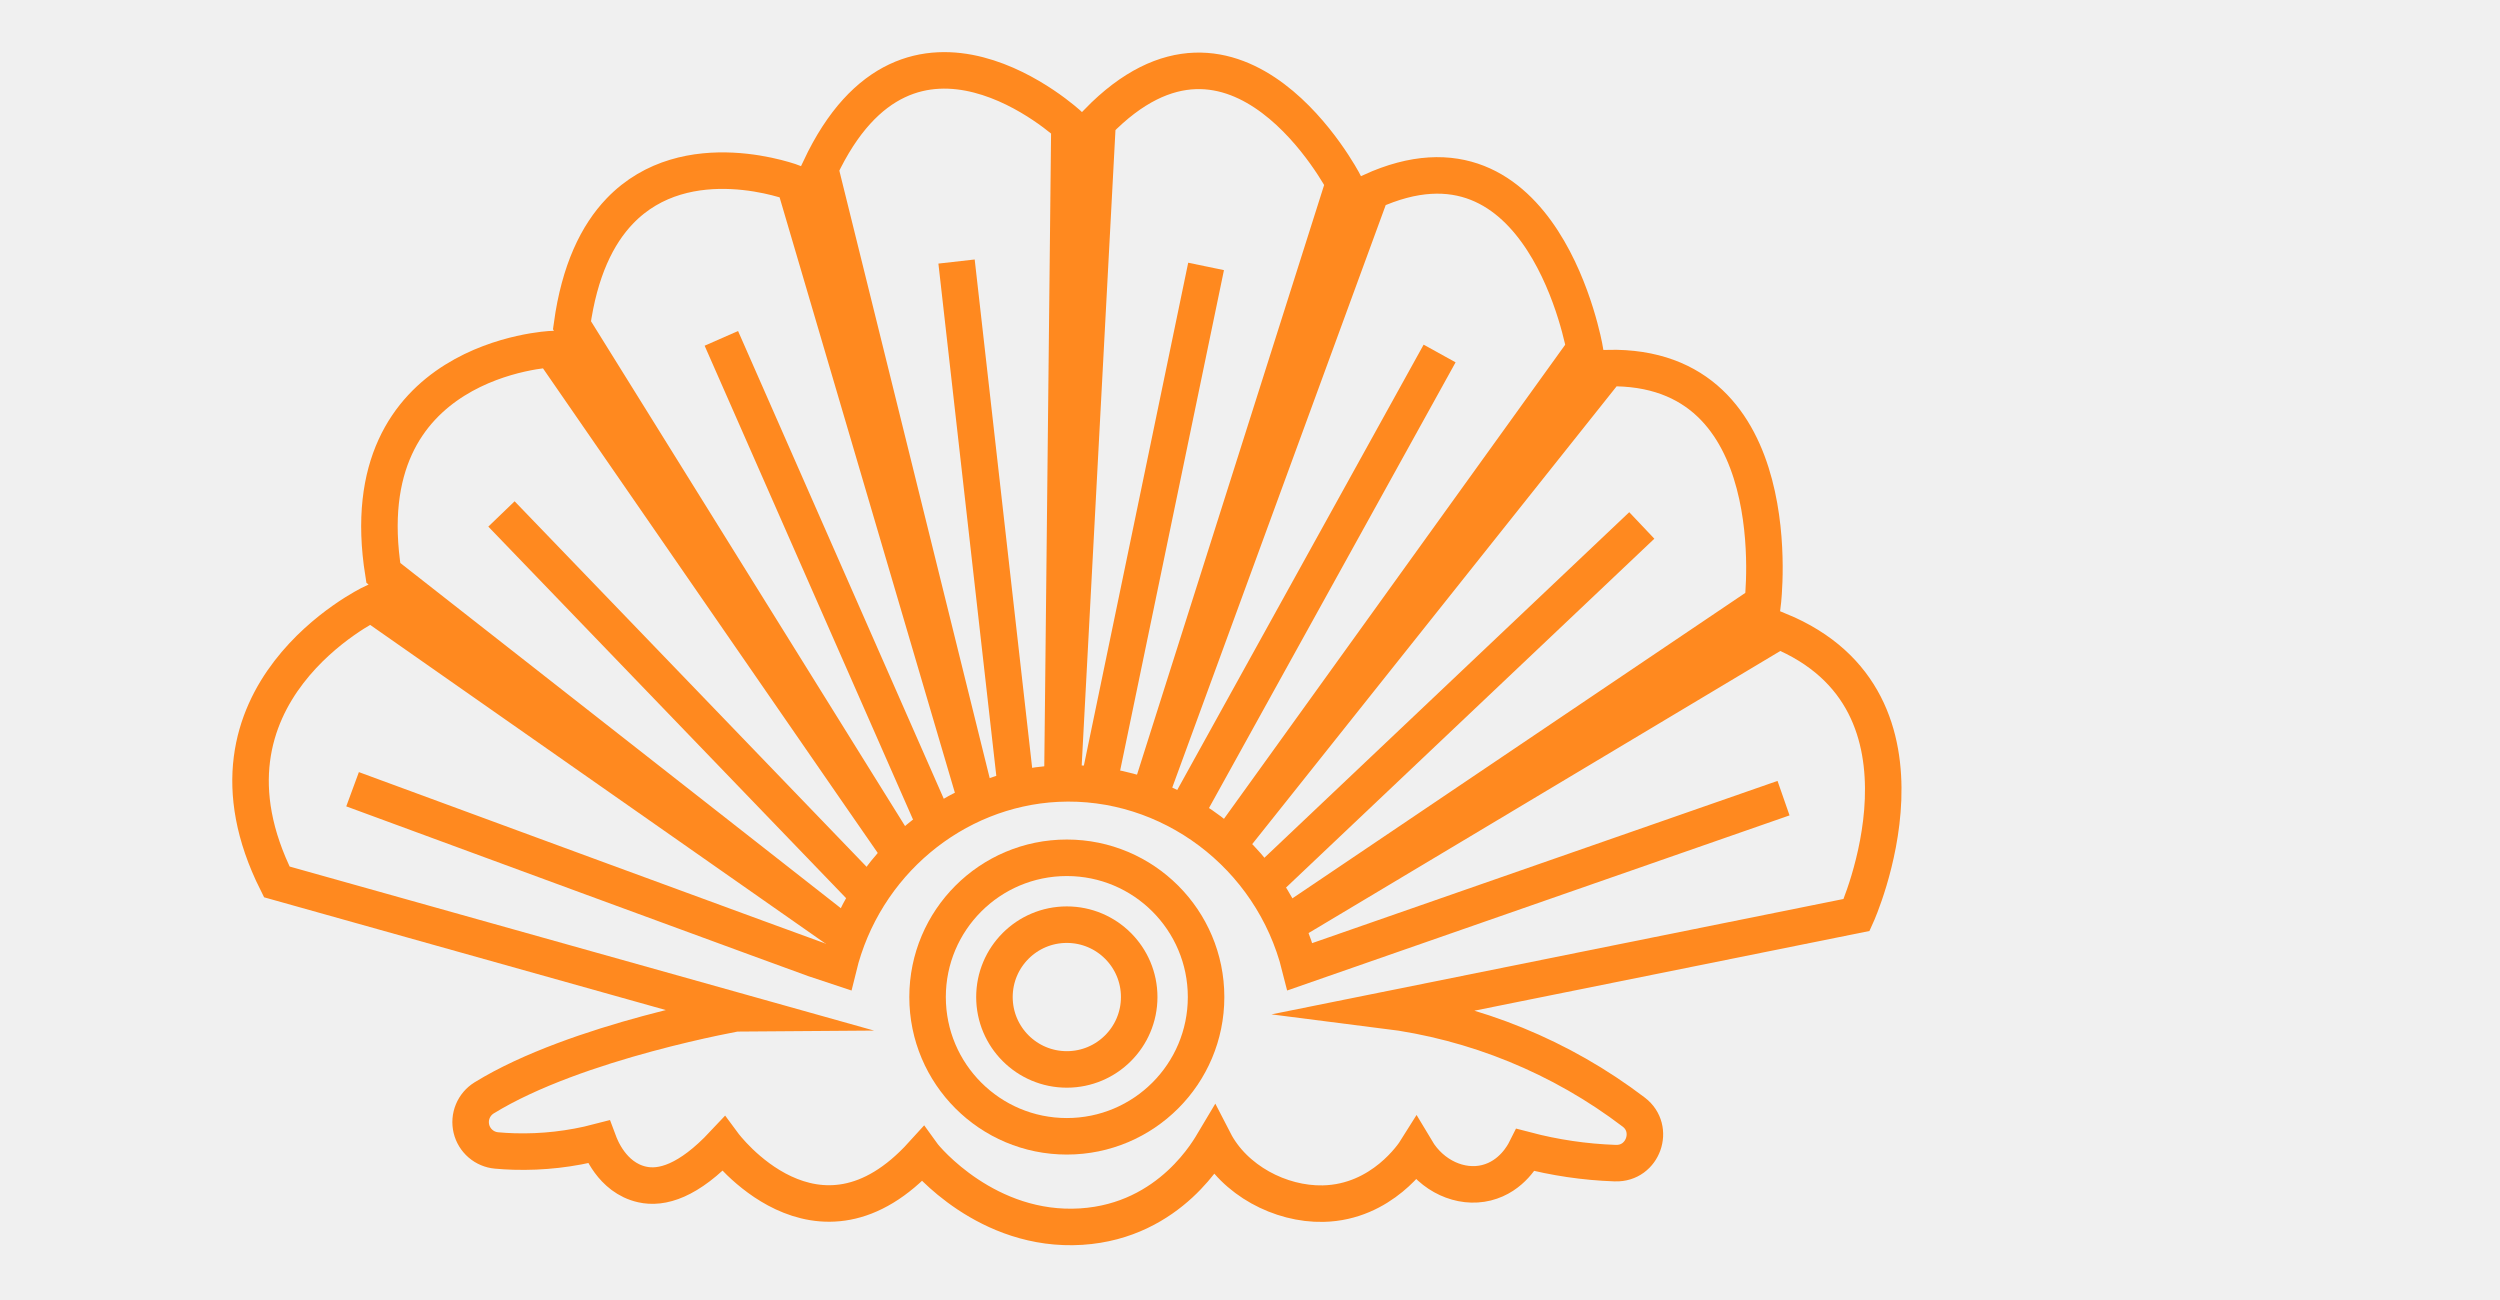
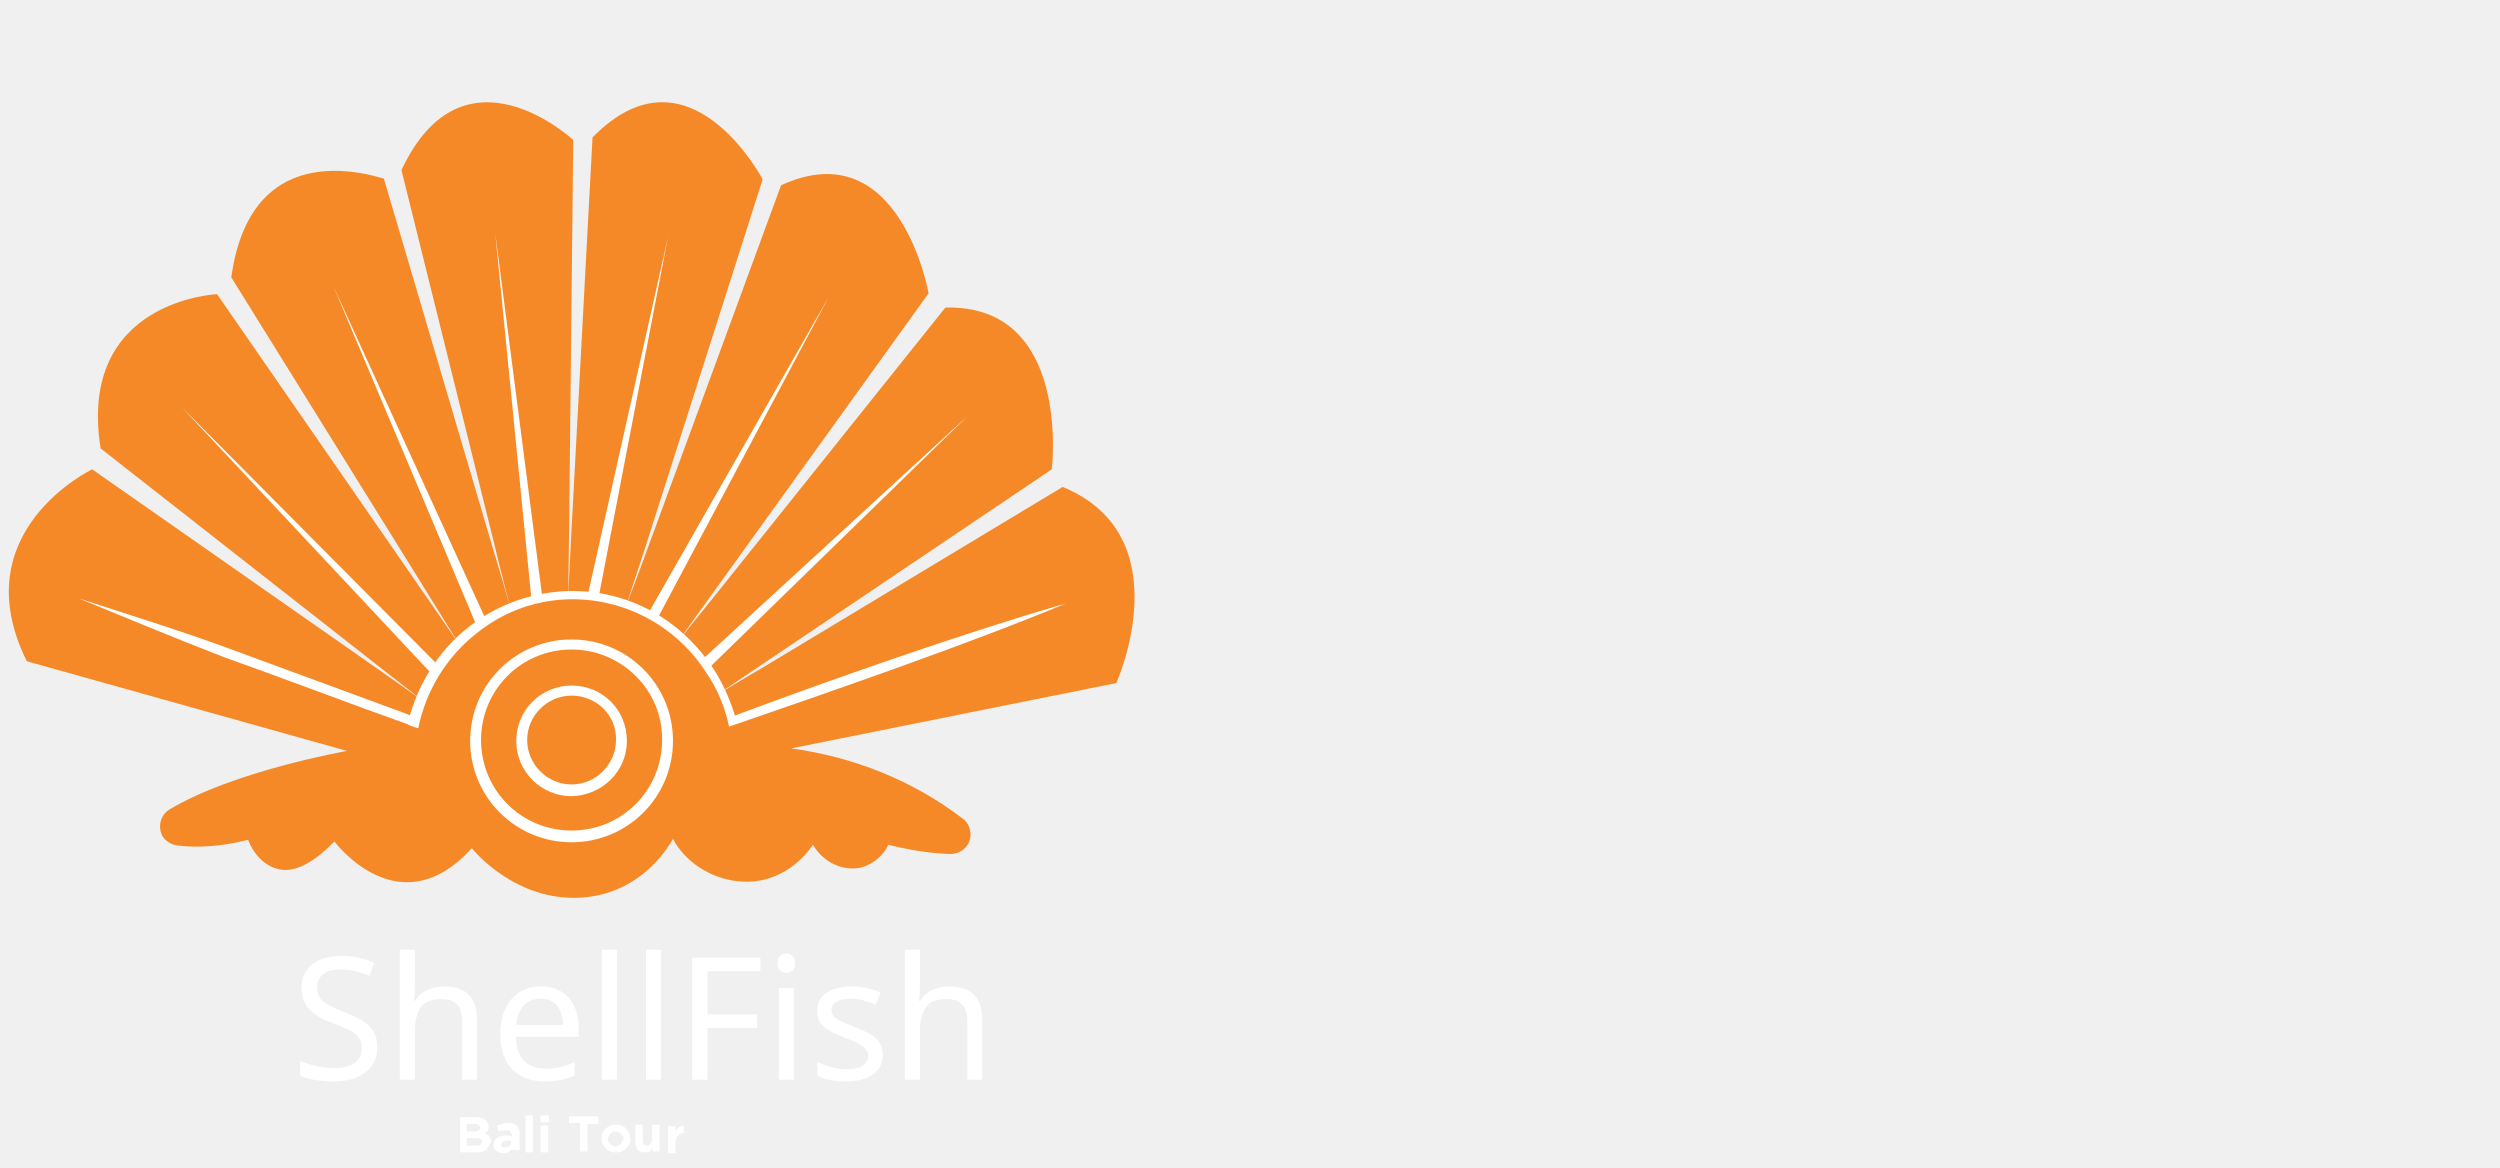
- <svg xmlns="http://www.w3.org/2000/svg" width="150" height="78" viewBox="0 0 300 178" fill="none">
-   <path d="M63.707 28.902C60.63 32.112 58.19 37.055 57.161 44.526L95.999 106.962L102.541 117.472L95.879 107.849L54.413 47.803C54.413 47.803 26.647 48.956 31.331 78.438L85.851 121.161L95.033 128.357L86.005 122.04L29.691 82.623C29.691 82.623 3.873 95.011 16.749 120.753L80.363 138.609C80.33 138.609 57.781 142.527 45.135 150.326C44.438 150.757 43.894 151.396 43.581 152.153C43.267 152.91 43.201 153.747 43.39 154.544C43.58 155.342 44.016 156.059 44.636 156.594C45.257 157.129 46.03 157.455 46.846 157.526C47.613 157.597 48.412 157.643 49.233 157.668C53.139 157.782 57.041 157.337 60.821 156.348C61.013 156.86 62.574 161.236 66.755 162.177C69.437 162.789 73.105 161.761 77.906 156.647C77.906 156.647 90.711 173.983 105.164 158.051C105.635 158.705 114.021 168.769 126.884 167.953C139.197 167.174 144.573 157.126 145.09 156.26C147.842 161.603 154.159 164.93 160.014 164.805C168.092 164.63 172.435 157.972 172.756 157.459C174.896 161.045 178.86 162.823 182.375 161.948C185.889 161.074 187.48 157.988 187.746 157.459C191.732 158.507 195.821 159.111 199.939 159.258H200.051C203.824 159.383 205.535 154.561 202.55 152.279C192.596 144.701 180.817 139.886 168.404 138.321L233.064 125.279C233.064 125.279 246.256 96.089 222.433 86.329L163.765 121.411L153.888 127.312L163.049 121.136L220.201 82.589C220.201 82.589 224.236 49.851 198.994 50.397L153.83 107.137L146.222 116.689L153.076 107.17L195.825 47.773C195.825 47.773 190.22 15.435 166.601 26.22L140.368 97.801L135.954 109.852L139.668 98.138L162.862 25.05C162.862 25.05 148.288 -2.987 129.133 16.722L124.998 94.507C124.998 94.507 124.652 101.053 124.303 107.603C124.373 101.357 124.44 95.111 124.44 95.111L125.273 17.151C125.273 17.151 103.49 -3.203 91.127 23.085L109.591 97.692C109.591 97.692 111.144 103.972 112.701 110.251C110.969 104.367 109.233 98.484 109.233 98.484L87.621 25.063C87.621 25.063 72.868 19.341 63.707 28.902Z" stroke="#FF891F" stroke-width="5" stroke-miterlimit="10" />
-   <path d="M124.919 155.586C135.449 155.586 143.986 147.049 143.986 136.518C143.986 125.988 135.449 117.451 124.919 117.451C114.388 117.451 105.852 125.988 105.852 136.518C105.852 147.049 114.388 155.586 124.919 155.586Z" stroke="#FF891F" stroke-width="5" stroke-miterlimit="10" />
-   <path d="M124.918 146.429C130.392 146.429 134.829 141.992 134.829 136.518C134.829 131.045 130.392 126.608 124.918 126.608C119.445 126.608 115.008 131.045 115.008 136.518C115.008 141.992 119.445 146.429 124.918 146.429Z" stroke="#FF891F" stroke-width="5" stroke-miterlimit="10" />
-   <path d="M97.756 122.552L47.508 70.372" stroke="#FF891F" stroke-width="5" stroke-miterlimit="10" />
-   <path d="M106.921 112.966L77.614 46.329" stroke="#FF891F" stroke-width="5" stroke-miterlimit="10" />
-   <path d="M117.989 108.082L109.819 35.81" stroke="#FF891F" stroke-width="5" stroke-miterlimit="10" />
-   <path d="M129.299 107.278L143.986 36.48" stroke="#FF891F" stroke-width="5" stroke-miterlimit="10" />
-   <path d="M141.025 111.542L175.962 48.402" stroke="#FF891F" stroke-width="5" stroke-miterlimit="10" />
-   <path d="M151.61 121.232L203.645 71.946" stroke="#FF891F" stroke-width="5" stroke-miterlimit="10" />
-   <path d="M223.053 109.285L156.845 132.363C153.005 117.014 138.897 106.545 123.619 107.295C109.432 108.003 97.107 118.259 93.638 132.479C92.243 132.063 27.121 108.065 27.121 108.065" stroke="#FF891F" stroke-width="5" stroke-miterlimit="10" />
+ <svg xmlns="http://www.w3.org/2000/svg" version="1.1" id="Layer_1" x="0px" y="0px" viewBox="0 0 298.3 139.3" style="enable-background:new 0 0 298.3 139.3;" xml:space="preserve">
+   <style type="text/css">
+ 	.st0{fill:#F68927;}
+ 	.st1{fill:#FFFFFF;}
+ 	.st2{fill:none;}
+ 	.st3{font-family:'Breaking';}
+ 	.st4{font-size:20.402px;}
+ </style>
+   <path class="st0" d="M31.5,23.7c-1.8,1.9-3.3,4.9-3.9,9.4l0,0l23.3,37.5l3.9,6.3l-4-5.8L25.9,35.1l0,0c0,0-16.7,0.7-13.9,18.4l0,0  l32.8,25.7l5.5,4.3l-5.4-3.8L11,56l0,0c0,0-15.5,7.4-7.8,22.9l0,0l38.2,10.7l0,0c0,0-13.6,2.4-21.2,7c-1.1,0.7-1.4,2.1-0.8,3.2  c0.4,0.6,1.1,1,1.8,1.1c0.5,0,0.9,0.1,1.4,0.1c2.3,0.1,4.7-0.2,7-0.8l0,0c0.1,0.3,1.1,2.9,3.6,3.5c1.6,0.4,3.8-0.3,6.7-3.3l0,0  c0,0,7.7,10.4,16.4,0.8l0,0c0.3,0.4,5.3,6.4,13.1,5.9c7.4-0.5,10.6-6.5,10.9-7l0,0c1.7,3.2,5.4,5.2,9,5.1c4.9-0.1,7.5-4.1,7.7-4.4  l0,0c1.3,2.2,3.7,3.2,5.8,2.7c1.4-0.4,2.6-1.4,3.2-2.7l0,0c2.4,0.6,4.8,1,7.3,1.1h0.1c1.3,0,2.4-1,2.4-2.3c0-0.7-0.3-1.5-0.9-1.9  c-6-4.6-13.1-7.4-20.5-8.4l0,0l38.8-7.8l0,0c0,0,7.9-17.5-6.4-23.4l0,0L91.6,79.3l-5.9,3.5l5.5-3.7L125.5,56l0,0  c0,0,2.4-19.7-12.7-19.3l0,0L85.6,70.7L81,76.4c2.1-2.9,4.1-5.7,4.1-5.7L110.8,35l0,0c0,0-3.4-19.4-17.6-12.9l0,0l-15.8,43  c0,0-1.3,3.6-2.7,7.2l2.3-7L91,21.4l0,0c0,0-8.8-16.8-20.3-5l0,0l-2.5,46.7c0,0-0.2,3.9-0.4,7.9l0.1-7.5l0.5-46.8l0,0  c0,0-13.1-12.2-20.5,3.6l0,0L59,65c0,0,0.9,3.8,1.9,7.5c-1-3.5-2.1-7.1-2.1-7.1l-13-44.1l0,0C45.8,21.4,36.9,18,31.5,23.7z" />
+   <path class="st1" d="M68.2,100.5c-6.7,0-12.1-5.4-12.1-12.1c0-6.7,5.4-12.1,12.1-12.1c6.7,0,12.1,5.4,12.1,12.1c0,0,0,0,0,0  C80.3,95.1,74.9,100.5,68.2,100.5z M68.2,77.5c-6,0-10.8,4.8-10.8,10.8c0,6,4.8,10.8,10.8,10.8c6,0,10.8-4.8,10.8-10.8  C79.1,82.4,74.2,77.5,68.2,77.5L68.2,77.5z" />
+   <path class="st1" d="M68.2,95c-3.6,0-6.6-2.9-6.6-6.6c0-3.6,2.9-6.6,6.6-6.6s6.6,2.9,6.6,6.6c0,0,0,0,0,0C74.8,92,71.9,94.9,68.2,95  z M68.2,83c-2.9,0-5.3,2.4-5.3,5.3c0,2.9,2.4,5.3,5.3,5.3c2.9,0,5.3-2.4,5.3-5.3C73.6,85.4,71.2,83,68.2,83L68.2,83z" />
+   <polygon class="st1" points="51.5,80.4 21.7,48.6 52.4,79.5 51.5,80.4 " />
+   <polygon class="st1" points="56.8,74.5 39.8,34.2 58,74 56.8,74.5 " />
+   <polygon class="st1" points="63.4,71.4 59.1,27.9 64.7,71.2 63.4,71.4 " />
+   <polygon class="st1" points="70.2,70.7 79.7,28.3 71.5,70.9 70.2,70.7 " />
+   <polygon class="st1" points="77.4,73.1 98.9,35.4 78.5,73.7 77.4,73.1 " />
+   <polygon class="st1" points="83.8,78.7 115.5,49.6 84.7,79.6 83.8,78.7 " />
+   <path class="st1" d="M127.2,72C115.7,76.8,98.9,82.6,87,86.7c-0.5-2.3-1.4-4.5-2.7-6.4c-6-9.4-18.9-11.8-27.6-4.6  c-3.5,2.8-5.9,6.8-6.8,11.2c-0.3-0.1-1-0.3-1.3-0.5c-6.5-2.3-15.4-5.7-21.9-8c-5.7-2.2-11.7-4.7-17.3-7c5.8,1.9,12,3.8,17.7,5.9  c6.2,2.3,15,5.5,21.2,7.8l1.2,0.5l-0.8,0.5c4.5-17.4,26.6-21.3,36.5-6.2c1.2,1.9,2.1,4,2.7,6.2l-0.8-0.5  C98.8,81.2,115.4,75.4,127.2,72L127.2,72z" />
+   <path class="st1" d="M58.3,136.8c-0.1,0.1-0.2,0.3-0.3,0.4c-0.1,0.1-0.3,0.2-0.5,0.2c-0.2,0.1-0.4,0.1-0.6,0.1h-2v-4.2h2  c0.4,0,0.7,0.1,1,0.3c0.2,0.2,0.4,0.5,0.4,0.8l0,0c0,0.1,0,0.2,0,0.3c0,0.1-0.1,0.2-0.1,0.2c0,0.1-0.1,0.1-0.2,0.2  c-0.1,0.1-0.1,0.1-0.2,0.1c0.2,0.1,0.4,0.2,0.6,0.4c0.1,0.2,0.2,0.4,0.2,0.7l0,0C58.4,136.5,58.4,136.7,58.3,136.8z M57.3,134.5  c0-0.1-0.1-0.2-0.2-0.3c-0.1-0.1-0.3-0.1-0.5-0.1h-0.9v0.9h0.9c0.2,0,0.3,0,0.5-0.1C57.2,134.8,57.3,134.7,57.3,134.5L57.3,134.5z   M57.5,136.2c0-0.1-0.1-0.3-0.2-0.3c-0.2-0.1-0.3-0.1-0.5-0.1h-1.1v0.9h1.1c0.2,0,0.3,0,0.5-0.1C57.4,136.5,57.5,136.4,57.5,136.2  L57.5,136.2z" />
+   <path class="st1" d="M61,137.5v-0.3c-0.1,0.1-0.2,0.2-0.4,0.3c-0.2,0.1-0.4,0.1-0.6,0.1c-0.1,0-0.3,0-0.4-0.1  c-0.1,0-0.2-0.1-0.4-0.2c-0.1-0.1-0.2-0.2-0.2-0.3c-0.1-0.1-0.1-0.3-0.1-0.4l0,0c0-0.2,0-0.3,0.1-0.5c0.1-0.1,0.2-0.2,0.3-0.3  c0.1-0.1,0.3-0.2,0.4-0.2c0.2,0,0.3-0.1,0.5-0.1c0.2,0,0.3,0,0.5,0c0.1,0,0.2,0.1,0.4,0.1v-0.1c0-0.2-0.1-0.3-0.2-0.5  c-0.1-0.1-0.3-0.2-0.5-0.1c-0.2,0-0.3,0-0.5,0c-0.1,0-0.3,0.1-0.4,0.1l-0.2-0.7c0.2-0.1,0.4-0.1,0.6-0.2c0.2-0.1,0.5-0.1,0.7-0.1  c0.7-0.1,1.3,0.4,1.4,1c0,0.1,0,0.2,0,0.3v1.9H61z M61,136.2c-0.1,0-0.1,0-0.2-0.1c-0.1,0-0.2,0-0.3,0c-0.2,0-0.3,0-0.5,0.1  c-0.1,0.1-0.2,0.2-0.2,0.3l0,0c0,0.1,0,0.2,0.1,0.3c0.1,0.1,0.2,0.1,0.4,0.1c0.2,0,0.4,0,0.5-0.2c0.1-0.1,0.2-0.2,0.2-0.4L61,136.2z  " />
+   <path class="st1" d="M62.7,137.5v-4.4h0.9v4.4H62.7z" />
+   <path class="st1" d="M64.5,133.9v-0.8h1v0.8H64.5z M64.5,137.5v-3.2h0.9v3.2L64.5,137.5z" />
+   <path class="st1" d="M70.1,134.1v3.3h-0.9v-3.4h-1.3v-0.8h3.5v0.9H70.1z" />
+   <path class="st1" d="M75.1,136.5c-0.1,0.2-0.2,0.4-0.4,0.5c-0.2,0.2-0.3,0.3-0.5,0.4c-0.2,0.1-0.5,0.1-0.7,0.1c-0.2,0-0.5,0-0.7-0.1  c-0.2-0.1-0.4-0.2-0.5-0.4c-0.2-0.2-0.3-0.3-0.4-0.5c-0.1-0.2-0.1-0.4-0.1-0.7l0,0c0-0.2,0-0.4,0.1-0.6c0.2-0.4,0.5-0.7,0.9-0.9  c0.2-0.1,0.5-0.1,0.7-0.1c0.2,0,0.5,0,0.7,0.1c0.2,0.1,0.4,0.2,0.5,0.4c0.3,0.3,0.5,0.7,0.5,1.2l0,0  C75.3,136.1,75.2,136.3,75.1,136.5z M74.4,135.9c0-0.1,0-0.2-0.1-0.3c0-0.1-0.1-0.2-0.2-0.3c-0.1-0.1-0.2-0.1-0.3-0.2  c-0.1,0-0.2-0.1-0.3-0.1c-0.1,0-0.2,0-0.4,0.1c-0.1,0-0.2,0.1-0.3,0.2c-0.1,0.1-0.1,0.2-0.2,0.3c0,0.1-0.1,0.2-0.1,0.3l0,0  c0,0.1,0,0.2,0.1,0.3c0,0.1,0.1,0.2,0.2,0.3c0.1,0.1,0.2,0.1,0.3,0.2c0.1,0,0.2,0.1,0.3,0.1c0.1,0,0.2,0,0.4-0.1  c0.2-0.1,0.4-0.2,0.4-0.5C74.4,136.1,74.4,136,74.4,135.9L74.4,135.9z" />
+   <path class="st1" d="M77.9,137.5V137c-0.1,0.1-0.1,0.1-0.2,0.2c-0.1,0.1-0.1,0.1-0.2,0.2c-0.1,0-0.2,0.1-0.3,0.1c-0.1,0-0.2,0-0.3,0  c-0.3,0-0.6-0.1-0.8-0.3c-0.2-0.3-0.3-0.6-0.3-0.9v-2.1h0.9v1.8c0,0.2,0,0.3,0.1,0.5c0.1,0.1,0.3,0.2,0.4,0.2c0.2,0,0.3-0.1,0.4-0.2  c0.1-0.1,0.2-0.3,0.2-0.5v-1.8h0.9v3.2H77.9z" />
+   <path class="st1" d="M81.6,135.2c-0.3,0-0.5,0.1-0.7,0.3c-0.2,0.2-0.3,0.5-0.3,0.9v1.2h-0.9v-3.2h0.9v0.6c0.1-0.2,0.2-0.4,0.4-0.5  c0.2-0.1,0.4-0.2,0.6-0.2L81.6,135.2L81.6,135.2z" />
+   <text transform="matrix(1 0 0 1 34.7646 128.8343)" class="st1 st3 st4">ShellFish</text>
</svg>
